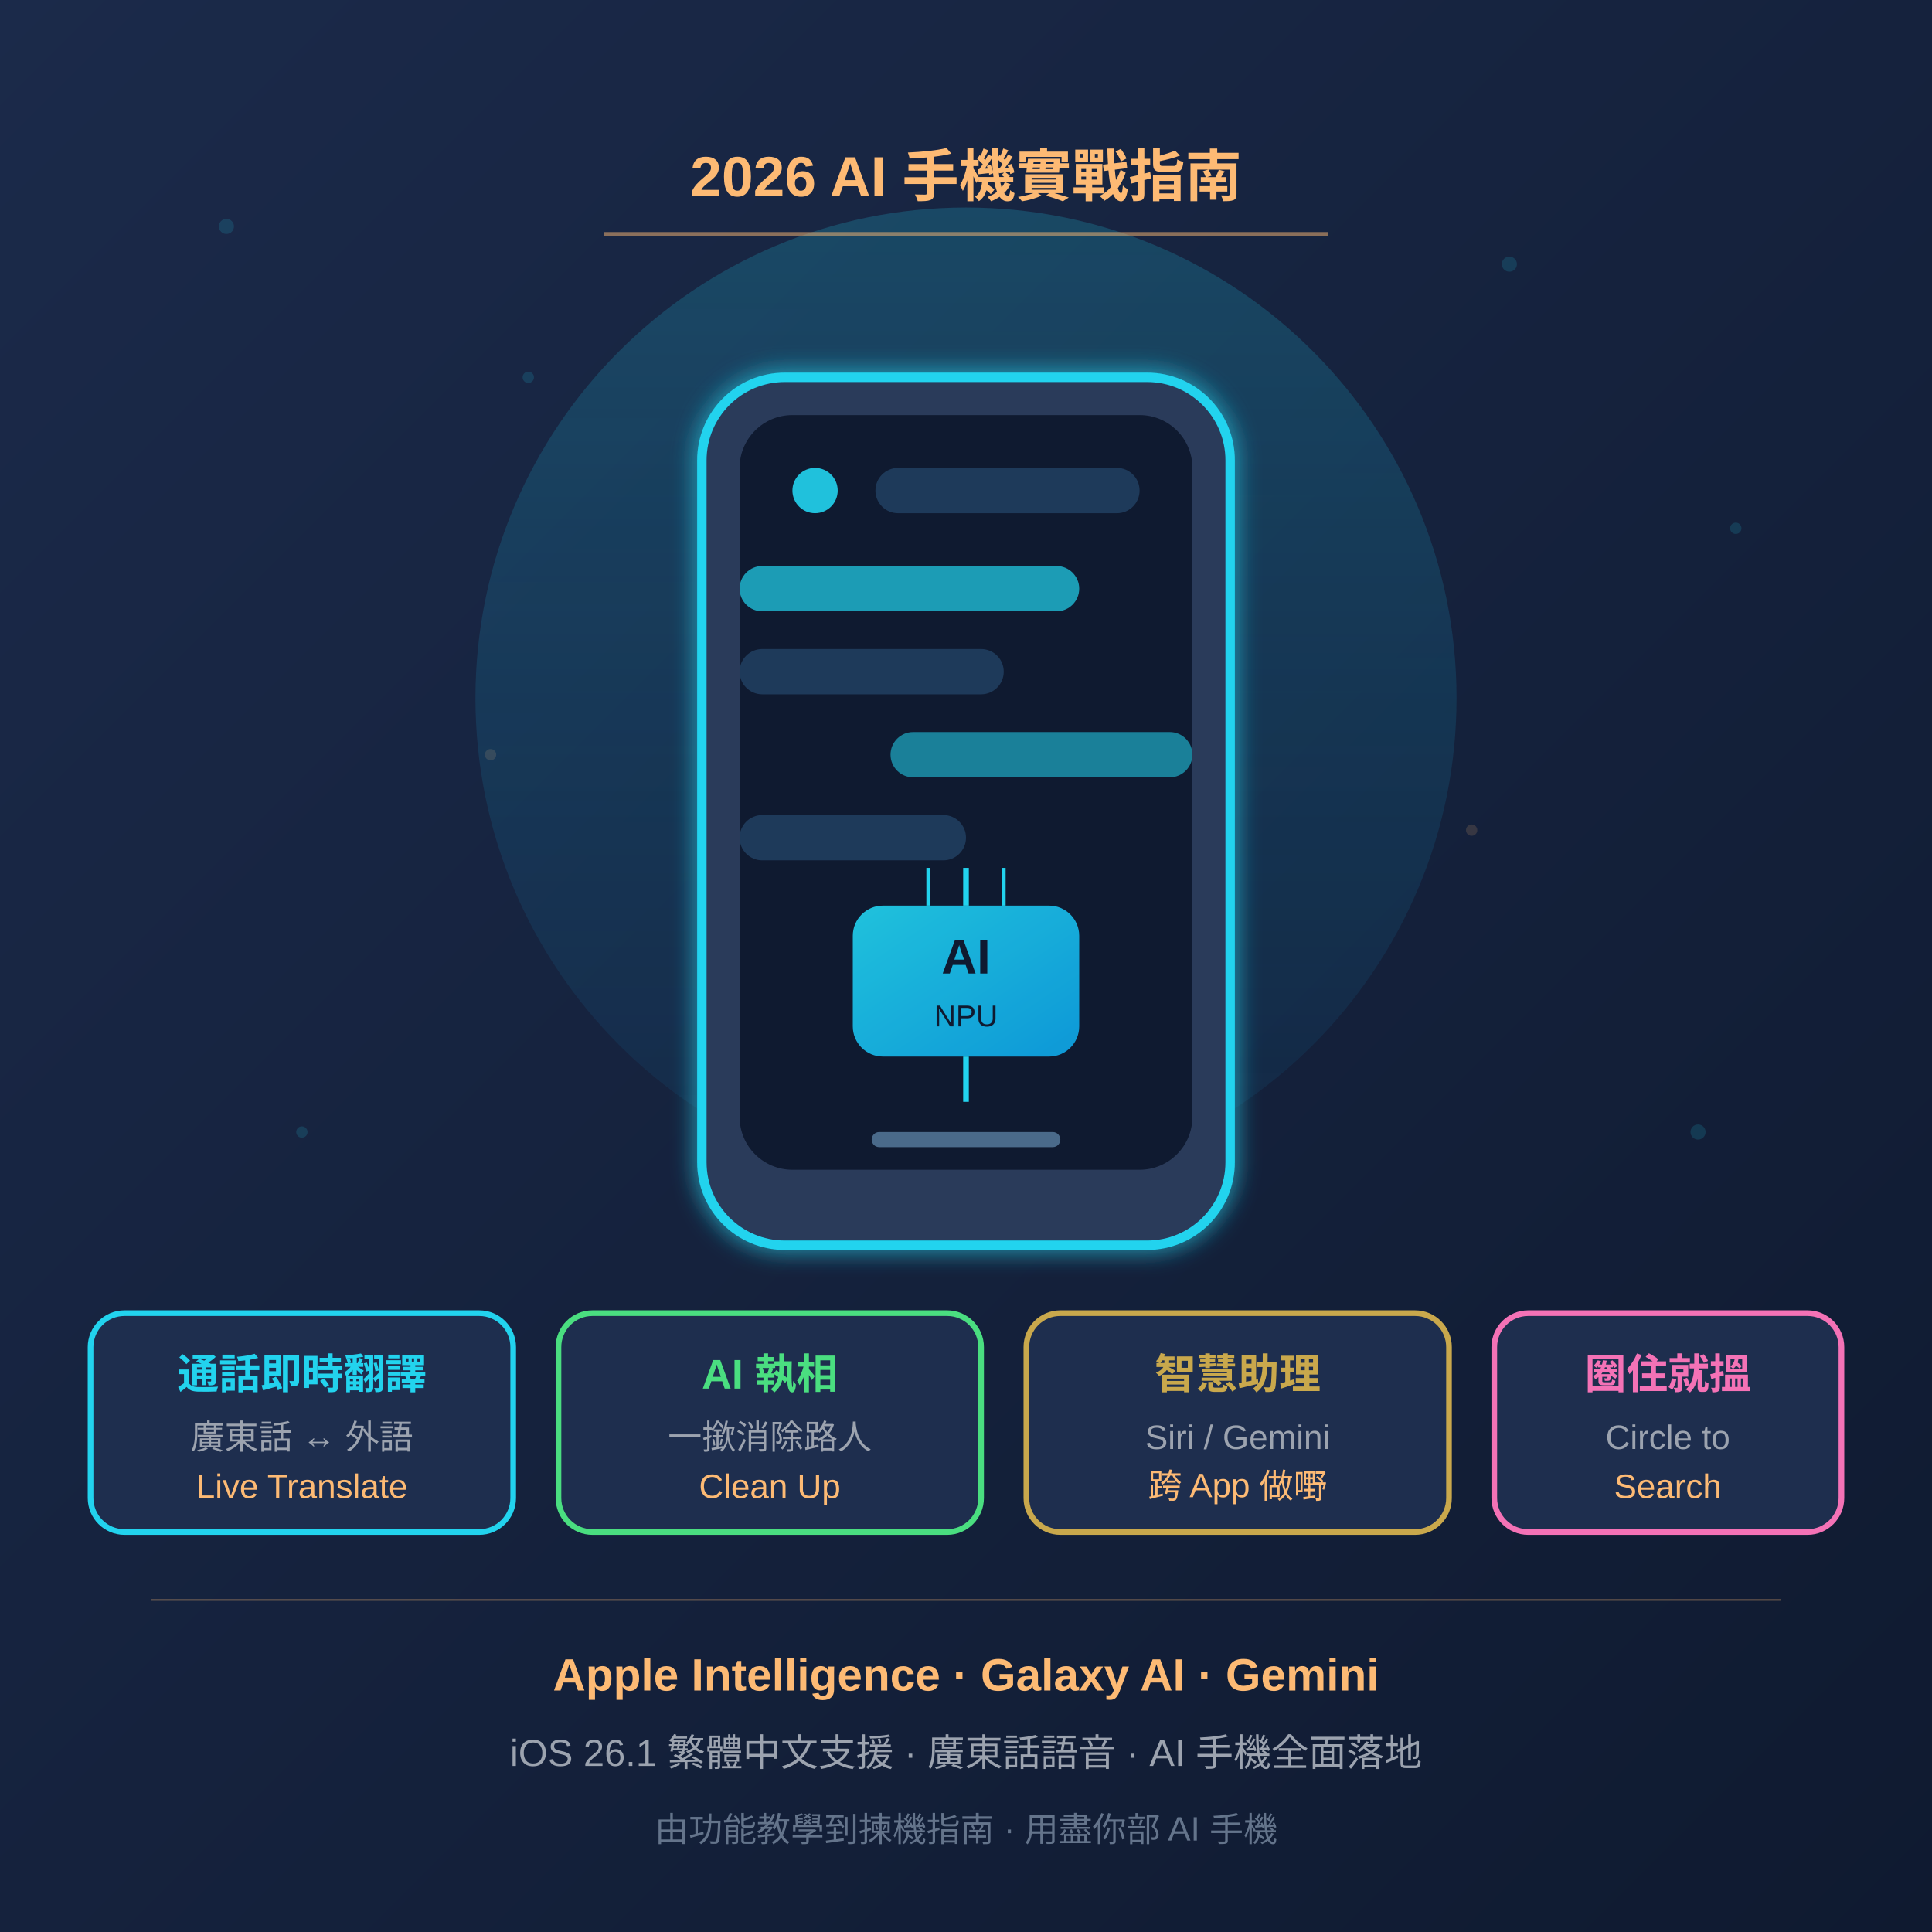
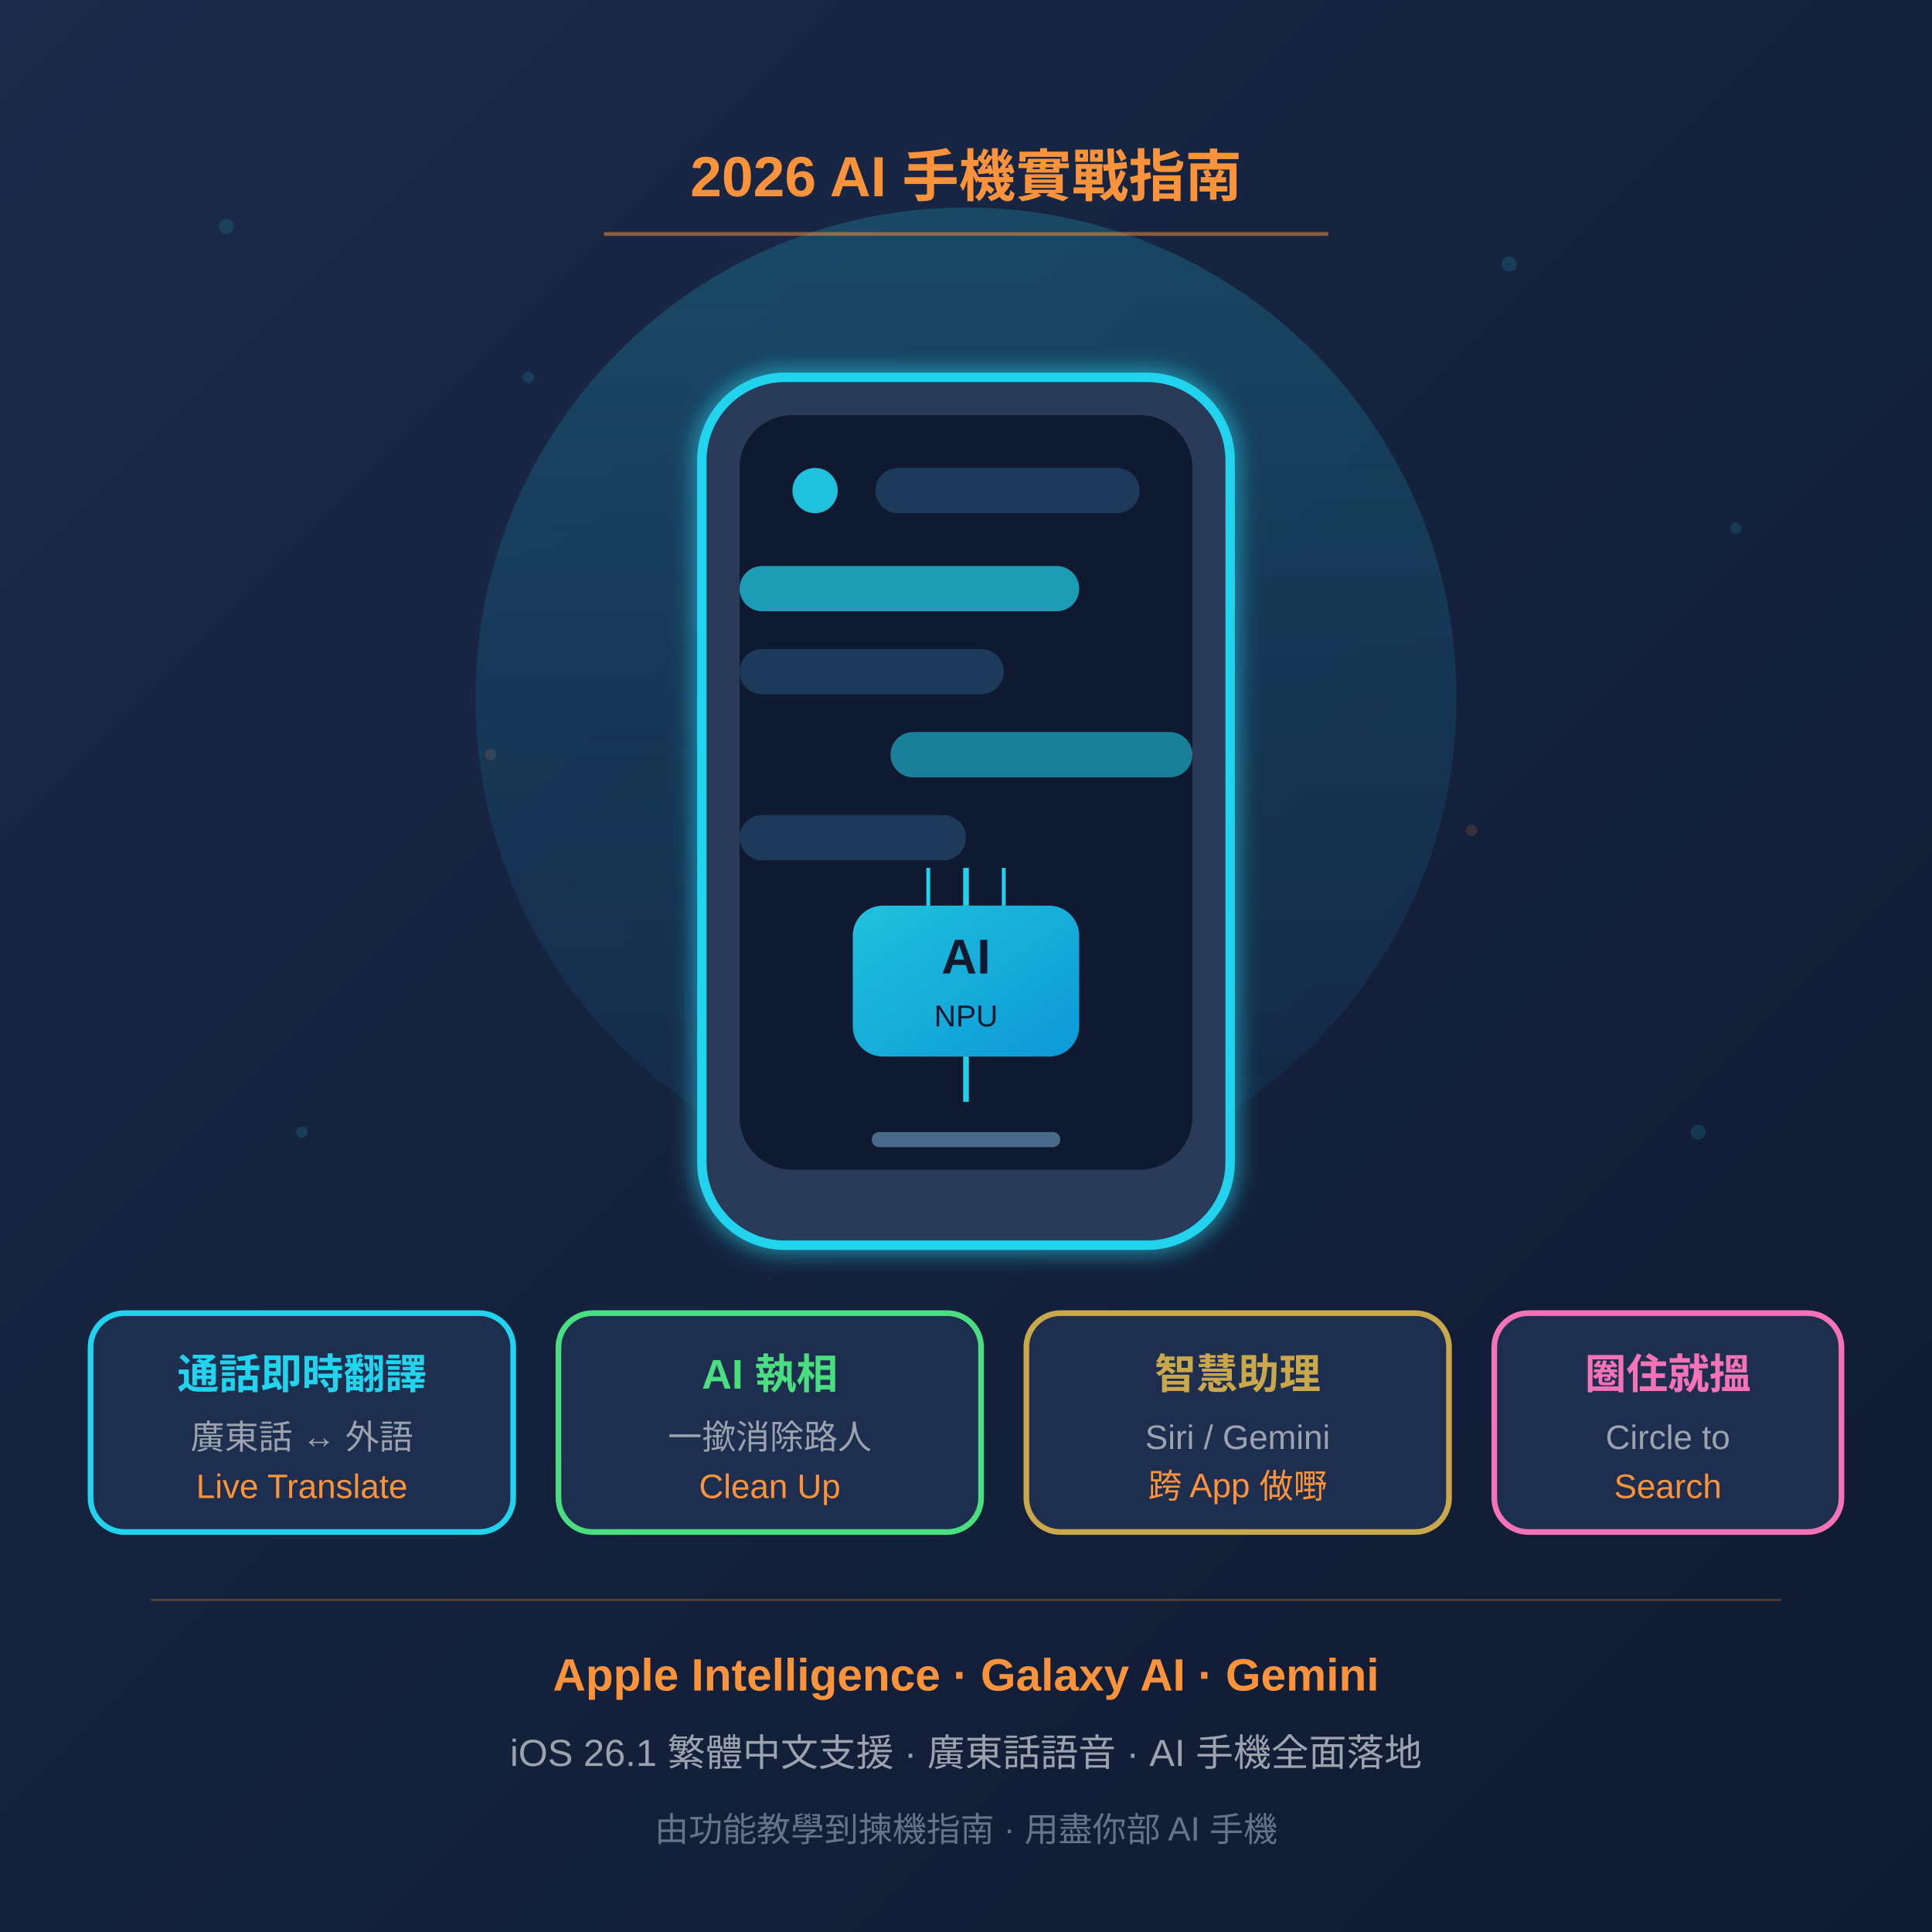
<svg xmlns="http://www.w3.org/2000/svg" viewBox="0 0 512 512" width="512" height="512">
  <defs>
    <linearGradient id="bg" x1="0%" y1="0%" x2="100%" y2="100%">
      <stop offset="0%" style="stop-color:#1B2A4A;stop-opacity:1" />
      <stop offset="100%" style="stop-color:#0f1a30;stop-opacity:1" />
    </linearGradient>
    <linearGradient id="cyan_grad" x1="0%" y1="0%" x2="100%" y2="100%">
      <stop offset="0%" style="stop-color:#22d3ee;stop-opacity:1" />
      <stop offset="100%" style="stop-color:#0ea5e9;stop-opacity:1" />
    </linearGradient>
    <linearGradient id="gold_grad" x1="0%" y1="0%" x2="100%" y2="100%">
-       <stop offset="0%" style="stop-color:#FDBA74;stop-opacity:1" />
+       <stop offset="0%" style="stop-color:#FB923C;stop-opacity:1" />
      <stop offset="100%" style="stop-color:#e8c84c;stop-opacity:1" />
    </linearGradient>
    <linearGradient id="glow_cyan" x1="0%" y1="0%" x2="0%" y2="100%">
      <stop offset="0%" style="stop-color:#22d3ee;stop-opacity:0.5" />
      <stop offset="100%" style="stop-color:#0ea5e9;stop-opacity:0.15" />
    </linearGradient>
    <filter id="glow">
      <feGaussianBlur stdDeviation="3" result="blur" />
      <feMerge>
        <feMergeNode in="blur" />
        <feMergeNode in="SourceGraphic" />
      </feMerge>
    </filter>
  </defs>
  <rect width="512" height="512" fill="url(#bg)" />
  <g opacity="0.15">
    <circle cx="60" cy="60" r="2" fill="#22d3ee" />
    <circle cx="140" cy="100" r="1.5" fill="#22d3ee" />
    <circle cx="400" cy="70" r="2" fill="#22d3ee" />
    <circle cx="460" cy="140" r="1.5" fill="#22d3ee" />
    <circle cx="80" cy="300" r="1.5" fill="#22d3ee" />
    <circle cx="450" cy="300" r="2" fill="#22d3ee" />
-     <circle cx="130" cy="200" r="1.5" fill="#FDBA74" />
-     <circle cx="390" cy="220" r="1.5" fill="#FDBA74" />
+     <circle cx="130" cy="200" r="1.5" fill="#FB923C" />
+     <circle cx="390" cy="220" r="1.5" fill="#FB923C" />
  </g>
  <circle cx="256" cy="185" r="130" fill="url(#glow_cyan)" opacity="0.4" />
  <rect x="186" y="100" width="140" height="230" rx="22" fill="#2a3a5a" stroke="#22d3ee" stroke-width="2.5" filter="url(#glow)" />
  <rect x="196" y="110" width="120" height="200" rx="14" fill="#0f1a30" />
  <circle cx="216" cy="130" r="6" fill="#22d3ee" opacity="0.9" />
  <rect x="232" y="124" width="70" height="12" rx="6" fill="#1e3a5a" />
  <rect x="196" y="150" width="90" height="12" rx="6" fill="#22d3ee" opacity="0.7" />
  <rect x="196" y="172" width="70" height="12" rx="6" fill="#1e3a5a" />
  <rect x="236" y="194" width="80" height="12" rx="6" fill="#22d3ee" opacity="0.55" />
  <rect x="196" y="216" width="60" height="12" rx="6" fill="#1e3a5a" />
  <rect x="226" y="240" width="60" height="40" rx="8" fill="url(#cyan_grad)" opacity="0.9" />
  <text x="256" y="258" font-family="Arial" font-size="13" fill="#0f1a30" text-anchor="middle" font-weight="bold">AI</text>
  <text x="256" y="272" font-family="Arial" font-size="8" fill="#0f1a30" text-anchor="middle">NPU</text>
  <line x1="256" y1="240" x2="256" y2="230" stroke="#22d3ee" stroke-width="1.5" />
  <line x1="246" y1="240" x2="246" y2="230" stroke="#22d3ee" stroke-width="1" />
  <line x1="266" y1="240" x2="266" y2="230" stroke="#22d3ee" stroke-width="1" />
  <line x1="256" y1="280" x2="256" y2="292" stroke="#22d3ee" stroke-width="1.5" />
  <rect x="231" y="300" width="50" height="4" rx="2" fill="#4a6a8a" />
-   <text x="256" y="52" font-family="Arial" font-size="15" fill="#FDBA74" text-anchor="middle" font-weight="bold">2026 AI 手機實戰指南</text>
-   <line x1="160" y1="62" x2="352" y2="62" stroke="#FDBA74" stroke-width="1" opacity="0.5" />
+   <text x="256" y="52" font-family="Arial" font-size="15" fill="#FB923C" text-anchor="middle" font-weight="bold">2026 AI 手機實戰指南</text>
+   <line x1="160" y1="62" x2="352" y2="62" stroke="#FB923C" stroke-width="1" opacity="0.5" />
  <rect x="24" y="348" width="112" height="58" rx="9" fill="#1e2e4e" stroke="#22d3ee" stroke-width="1.5" />
  <text x="80" y="368" font-family="Arial" font-size="11" fill="#22d3ee" text-anchor="middle" font-weight="bold">通話即時翻譯</text>
  <text x="80" y="384" font-family="Arial" font-size="9" fill="#9ca3af" text-anchor="middle">廣東話 ↔ 外語</text>
-   <text x="80" y="397" font-family="Arial" font-size="9" fill="#FDBA74" text-anchor="middle">Live Translate</text>
+   <text x="80" y="397" font-family="Arial" font-size="9" fill="#FB923C" text-anchor="middle">Live Translate</text>
  <rect x="148" y="348" width="112" height="58" rx="9" fill="#1e2e4e" stroke="#4ade80" stroke-width="1.5" />
  <text x="204" y="368" font-family="Arial" font-size="11" fill="#4ade80" text-anchor="middle" font-weight="bold">AI 執相</text>
  <text x="204" y="384" font-family="Arial" font-size="9" fill="#9ca3af" text-anchor="middle">一撳消除路人</text>
-   <text x="204" y="397" font-family="Arial" font-size="9" fill="#FDBA74" text-anchor="middle">Clean Up</text>
+   <text x="204" y="397" font-family="Arial" font-size="9" fill="#FB923C" text-anchor="middle">Clean Up</text>
  <rect x="272" y="348" width="112" height="58" rx="9" fill="#1e2e4e" stroke="#c9a84c" stroke-width="1.5" />
  <text x="328" y="368" font-family="Arial" font-size="11" fill="#c9a84c" text-anchor="middle" font-weight="bold">智慧助理</text>
  <text x="328" y="384" font-family="Arial" font-size="9" fill="#9ca3af" text-anchor="middle">Siri / Gemini</text>
-   <text x="328" y="397" font-family="Arial" font-size="9" fill="#FDBA74" text-anchor="middle">跨 App 做嘢</text>
+   <text x="328" y="397" font-family="Arial" font-size="9" fill="#FB923C" text-anchor="middle">跨 App 做嘢</text>
  <rect x="396" y="348" width="92" height="58" rx="9" fill="#1e2e4e" stroke="#f472b6" stroke-width="1.5" />
  <text x="442" y="368" font-family="Arial" font-size="11" fill="#f472b6" text-anchor="middle" font-weight="bold">圈住就搵</text>
  <text x="442" y="384" font-family="Arial" font-size="9" fill="#9ca3af" text-anchor="middle">Circle to</text>
-   <text x="442" y="397" font-family="Arial" font-size="9" fill="#FDBA74" text-anchor="middle">Search</text>
-   <line x1="40" y1="424" x2="472" y2="424" stroke="#FDBA74" stroke-width="0.5" opacity="0.3" />
-   <text x="256" y="448" font-family="Arial" font-size="12" fill="#FDBA74" text-anchor="middle" font-weight="bold">Apple Intelligence · Galaxy AI · Gemini</text>
+   <text x="442" y="397" font-family="Arial" font-size="9" fill="#FB923C" text-anchor="middle">Search</text>
+   <line x1="40" y1="424" x2="472" y2="424" stroke="#FB923C" stroke-width="0.5" opacity="0.3" />
+   <text x="256" y="448" font-family="Arial" font-size="12" fill="#FB923C" text-anchor="middle" font-weight="bold">Apple Intelligence · Galaxy AI · Gemini</text>
  <text x="256" y="468" font-family="Arial" font-size="10" fill="#9ca3af" text-anchor="middle">iOS 26.1 繁體中文支援 · 廣東話語音 · AI 手機全面落地</text>
  <text x="256" y="488" font-family="Arial" font-size="9" fill="#64748b" text-anchor="middle">由功能教學到揀機指南 · 用盡你部 AI 手機</text>
</svg>
